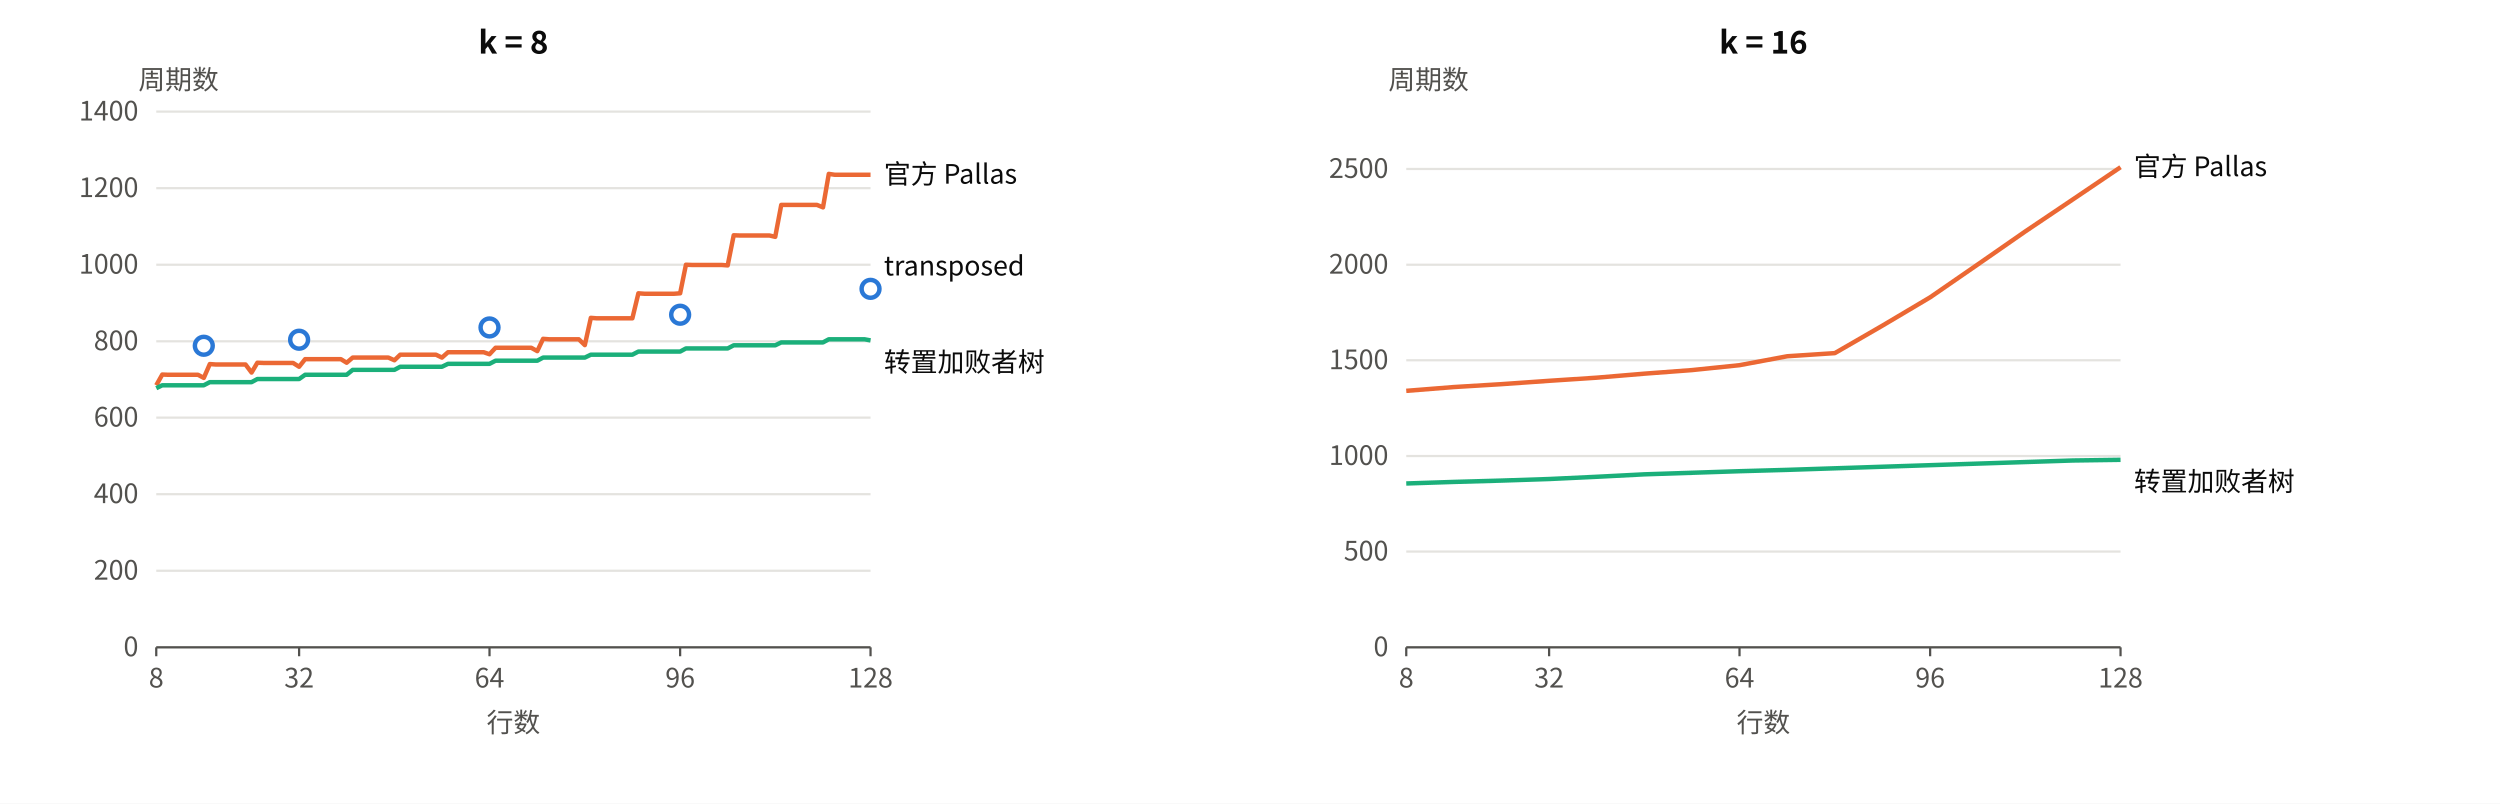
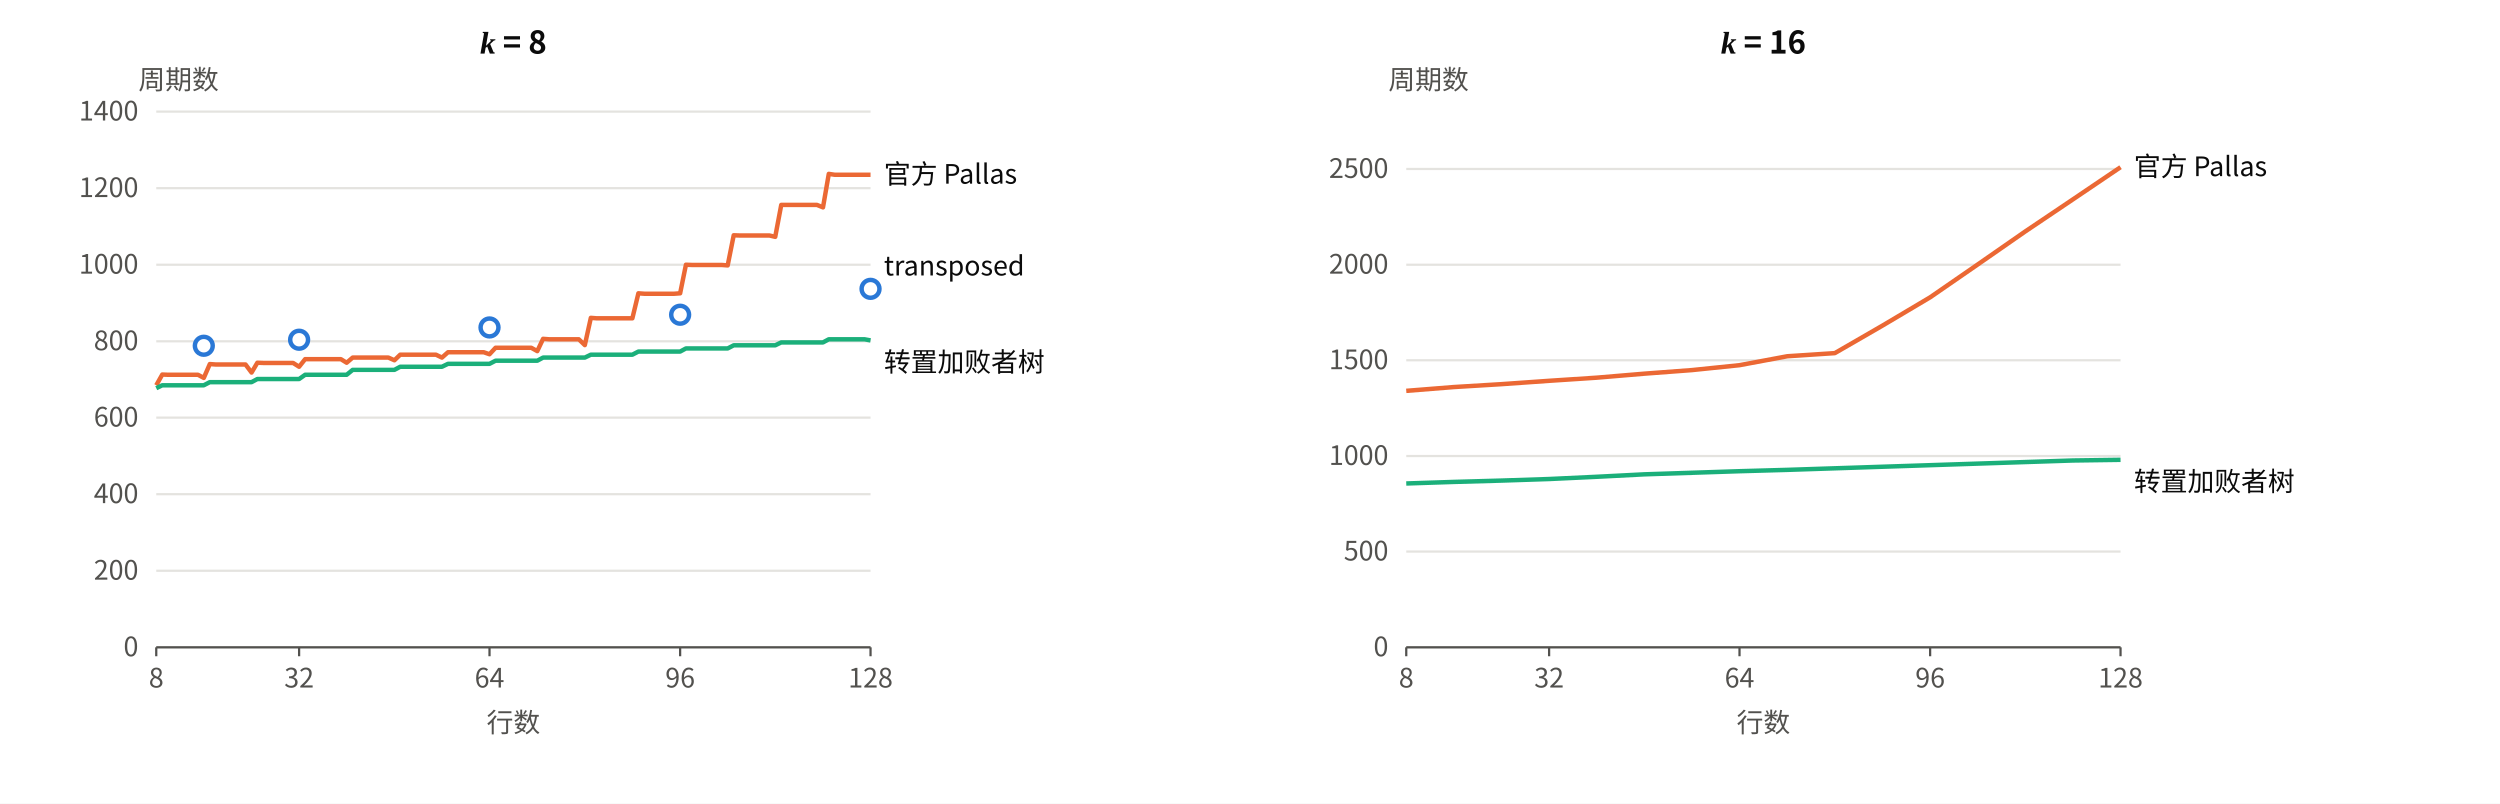
<svg xmlns="http://www.w3.org/2000/svg" width="1120" height="360" viewBox="0 0 1120 360" font-family="'Noto Sans CJK SC', 'Source Han Sans SC', 'PingFang SC', 'Microsoft YaHei', sans-serif">
  <defs>
    <marker id="arrow" viewBox="0 0 10 10" refX="9" refY="5" markerWidth="7" markerHeight="7" orient="auto-start-reverse">
      <path d="M0,0 L10,5 L0,10 z" fill="#52514e" />
    </marker>
  </defs>
  <rect x="0" y="0" width="1120" height="360" fill="#ffffff" />
  <line x1="70.0" y1="290.0" x2="390.0" y2="290.0" stroke="#e4e3df" stroke-width="1" />
  <text x="62.0" y="294.0" font-size="12" text-anchor="end" fill="#52514e" font-weight="normal">0</text>
  <line x1="70.0" y1="255.7" x2="390.0" y2="255.7" stroke="#e4e3df" stroke-width="1" />
  <text x="62.0" y="259.7" font-size="12" text-anchor="end" fill="#52514e" font-weight="normal">200</text>
  <line x1="70.0" y1="221.4" x2="390.0" y2="221.4" stroke="#e4e3df" stroke-width="1" />
  <text x="62.0" y="225.4" font-size="12" text-anchor="end" fill="#52514e" font-weight="normal">400</text>
  <line x1="70.0" y1="187.1" x2="390.0" y2="187.1" stroke="#e4e3df" stroke-width="1" />
  <text x="62.0" y="191.1" font-size="12" text-anchor="end" fill="#52514e" font-weight="normal">600</text>
  <line x1="70.0" y1="152.9" x2="390.0" y2="152.9" stroke="#e4e3df" stroke-width="1" />
  <text x="62.0" y="156.9" font-size="12" text-anchor="end" fill="#52514e" font-weight="normal">800</text>
  <line x1="70.0" y1="118.6" x2="390.0" y2="118.6" stroke="#e4e3df" stroke-width="1" />
  <text x="62.0" y="122.6" font-size="12" text-anchor="end" fill="#52514e" font-weight="normal">1000</text>
  <line x1="70.0" y1="84.3" x2="390.0" y2="84.3" stroke="#e4e3df" stroke-width="1" />
  <text x="62.0" y="88.3" font-size="12" text-anchor="end" fill="#52514e" font-weight="normal">1200</text>
  <line x1="70.0" y1="50.0" x2="390.0" y2="50.0" stroke="#e4e3df" stroke-width="1" />
  <text x="62.0" y="54.0" font-size="12" text-anchor="end" fill="#52514e" font-weight="normal">1400</text>
  <line x1="70.0" y1="290.0" x2="70.0" y2="294.0" stroke="#52514e" stroke-width="1" />
  <text x="70.0" y="308.0" font-size="12" text-anchor="middle" fill="#52514e" font-weight="normal">8</text>
  <line x1="134.0" y1="290.0" x2="134.0" y2="294.0" stroke="#52514e" stroke-width="1" />
  <text x="134.0" y="308.0" font-size="12" text-anchor="middle" fill="#52514e" font-weight="normal">32</text>
  <line x1="219.3" y1="290.0" x2="219.3" y2="294.0" stroke="#52514e" stroke-width="1" />
  <text x="219.3" y="308.0" font-size="12" text-anchor="middle" fill="#52514e" font-weight="normal">64</text>
  <line x1="304.7" y1="290.0" x2="304.7" y2="294.0" stroke="#52514e" stroke-width="1" />
  <text x="304.7" y="308.0" font-size="12" text-anchor="middle" fill="#52514e" font-weight="normal">96</text>
  <line x1="390.0" y1="290.0" x2="390.0" y2="294.0" stroke="#52514e" stroke-width="1" />
  <text x="390.0" y="308.0" font-size="12" text-anchor="middle" fill="#52514e" font-weight="normal">128</text>
  <line x1="70.0" y1="290.0" x2="390.0" y2="290.0" stroke="#52514e" stroke-width="1" />
  <text x="62.0" y="40.0" font-size="12" text-anchor="start" fill="#52514e" font-weight="normal">周期数</text>
  <text x="230.0" y="328.0" font-size="12" text-anchor="middle" fill="#52514e" font-weight="normal">行数</text>
-   <text x="230.0" y="24.0" font-size="14" text-anchor="middle" fill="#0b0b0b" font-weight="bold">k = 8</text>
+   <text x="230.0" y="24.0" font-size="14" text-anchor="middle" fill="#0b0b0b" font-weight="bold">
+     <tspan font-family="Liberation Serif, serif" font-style="italic">k</tspan> = 8</text>
  <path d="M70.0,172.6 L72.7,167.8 L75.3,167.9 L78.0,167.9 L80.7,167.9 L83.3,167.9 L86.0,167.9 L88.7,167.9 L91.3,169.3 L94.0,163.1 L96.7,163.3 L99.3,163.3 L102.0,163.3 L104.7,163.3 L107.3,163.3 L110.0,163.3 L112.7,166.9 L115.3,162.5 L118.0,162.6 L120.7,162.6 L123.3,162.6 L126.0,162.6 L128.7,162.6 L131.3,162.6 L134.0,164.3 L136.7,160.9 L139.3,160.9 L142.0,160.9 L144.7,160.9 L147.3,160.9 L150.0,160.9 L152.7,160.9 L155.3,162.5 L158.0,160.2 L160.7,160.2 L163.3,160.2 L166.0,160.2 L168.7,160.2 L171.3,160.2 L174.0,160.2 L176.7,161.4 L179.3,158.9 L182.0,158.9 L184.7,158.9 L187.3,158.9 L190.0,158.9 L192.7,158.9 L195.3,158.9 L198.0,160.2 L200.7,157.8 L203.3,157.8 L206.0,157.8 L208.7,157.8 L211.3,157.8 L214.0,157.8 L216.7,157.8 L219.3,158.7 L222.0,155.8 L224.7,155.8 L227.3,155.8 L230.0,155.8 L232.7,155.8 L235.3,155.8 L238.0,155.8 L240.7,157.3 L243.3,151.8 L246.0,152.0 L248.7,152.0 L251.3,152.0 L254.0,152.0 L256.7,152.0 L259.3,152.0 L262.0,154.6 L264.7,142.4 L267.3,142.6 L270.0,142.6 L272.7,142.6 L275.3,142.6 L278.0,142.6 L280.7,142.6 L283.3,142.6 L286.0,131.4 L288.7,131.6 L291.3,131.6 L294.0,131.6 L296.7,131.6 L299.3,131.6 L302.0,131.6 L304.7,131.4 L307.3,118.6 L310.0,118.7 L312.7,118.7 L315.3,118.7 L318.0,118.7 L320.7,118.7 L323.3,118.7 L326.0,118.9 L328.7,105.4 L331.3,105.5 L334.0,105.5 L336.7,105.5 L339.3,105.5 L342.0,105.5 L344.7,105.5 L347.3,106.1 L350.0,91.8 L352.7,91.8 L355.3,91.8 L358.0,91.8 L360.7,91.8 L363.3,91.8 L366.0,91.8 L368.7,92.9 L371.3,77.9 L374.0,78.3 L376.7,78.3 L379.3,78.3 L382.0,78.3 L384.7,78.3 L387.3,78.3 L390.0,78.3" fill="none" stroke="#eb6834" stroke-width="2" stroke-linejoin="round" />
  <path d="M70.0,173.9 L72.7,172.6 L75.3,172.6 L78.0,172.6 L80.7,172.6 L83.3,172.6 L86.0,172.6 L88.7,172.6 L91.3,172.6 L94.0,171.2 L96.7,171.2 L99.3,171.2 L102.0,171.2 L104.7,171.2 L107.3,171.2 L110.0,171.2 L112.7,171.2 L115.3,169.8 L118.0,169.8 L120.7,169.8 L123.3,169.8 L126.0,169.8 L128.7,169.8 L131.3,169.8 L134.0,169.8 L136.7,167.9 L139.3,167.9 L142.0,167.9 L144.7,167.9 L147.3,167.9 L150.0,167.9 L152.7,167.9 L155.3,167.9 L158.0,165.7 L160.7,165.7 L163.3,165.7 L166.0,165.7 L168.7,165.7 L171.3,165.7 L174.0,165.7 L176.7,165.7 L179.3,164.3 L182.0,164.3 L184.7,164.3 L187.3,164.3 L190.0,164.3 L192.7,164.3 L195.3,164.3 L198.0,164.3 L200.7,163.0 L203.3,163.0 L206.0,163.0 L208.7,163.0 L211.3,163.0 L214.0,163.0 L216.7,163.0 L219.3,163.0 L222.0,161.6 L224.7,161.6 L227.3,161.6 L230.0,161.6 L232.7,161.6 L235.3,161.6 L238.0,161.6 L240.7,161.6 L243.3,160.2 L246.0,160.2 L248.7,160.2 L251.3,160.2 L254.0,160.2 L256.7,160.2 L259.3,160.2 L262.0,160.2 L264.7,158.9 L267.3,158.9 L270.0,158.9 L272.7,158.9 L275.3,158.9 L278.0,158.9 L280.7,158.9 L283.3,158.9 L286.0,157.5 L288.7,157.5 L291.3,157.5 L294.0,157.5 L296.7,157.5 L299.3,157.5 L302.0,157.5 L304.7,157.5 L307.3,156.1 L310.0,156.1 L312.7,156.1 L315.3,156.1 L318.0,156.1 L320.7,156.1 L323.3,156.1 L326.0,156.1 L328.7,154.7 L331.3,154.7 L334.0,154.7 L336.7,154.7 L339.3,154.7 L342.0,154.7 L344.7,154.7 L347.3,154.7 L350.0,153.4 L352.7,153.4 L355.3,153.4 L358.0,153.4 L360.7,153.4 L363.3,153.4 L366.0,153.4 L368.7,153.4 L371.3,152.0 L374.0,152.0 L376.7,152.0 L379.3,152.0 L382.0,152.0 L384.7,152.0 L387.3,152.0 L390.0,152.5" fill="none" stroke="#1baf7a" stroke-width="2" stroke-linejoin="round" />
  <text x="396.0" y="82.3" font-size="12" text-anchor="start" fill="#0b0b0b" font-weight="normal">官方 Pallas</text>
  <text x="396.0" y="166.5" font-size="12" text-anchor="start" fill="#0b0b0b" font-weight="normal">转置加败者树</text>
  <circle cx="91.3" cy="154.9" r="4" fill="#ffffff" stroke="#2a78d6" stroke-width="2" />
  <circle cx="134.0" cy="152.2" r="4" fill="#ffffff" stroke="#2a78d6" stroke-width="2" />
  <circle cx="219.3" cy="146.7" r="4" fill="#ffffff" stroke="#2a78d6" stroke-width="2" />
  <circle cx="304.7" cy="141.0" r="4" fill="#ffffff" stroke="#2a78d6" stroke-width="2" />
  <circle cx="390.0" cy="129.4" r="4" fill="#ffffff" stroke="#2a78d6" stroke-width="2" />
  <text x="396.0" y="123.4" font-size="12" text-anchor="start" fill="#0b0b0b" font-weight="normal">transposed</text>
  <line x1="630.0" y1="290.0" x2="950.0" y2="290.0" stroke="#e4e3df" stroke-width="1" />
  <text x="622.0" y="294.0" font-size="12" text-anchor="end" fill="#52514e" font-weight="normal">0</text>
  <line x1="630.0" y1="247.1" x2="950.0" y2="247.1" stroke="#e4e3df" stroke-width="1" />
  <text x="622.0" y="251.1" font-size="12" text-anchor="end" fill="#52514e" font-weight="normal">500</text>
  <line x1="630.0" y1="204.3" x2="950.0" y2="204.3" stroke="#e4e3df" stroke-width="1" />
  <text x="622.0" y="208.3" font-size="12" text-anchor="end" fill="#52514e" font-weight="normal">1000</text>
  <line x1="630.0" y1="161.4" x2="950.0" y2="161.4" stroke="#e4e3df" stroke-width="1" />
  <text x="622.0" y="165.4" font-size="12" text-anchor="end" fill="#52514e" font-weight="normal">1500</text>
  <line x1="630.0" y1="118.6" x2="950.0" y2="118.6" stroke="#e4e3df" stroke-width="1" />
  <text x="622.0" y="122.6" font-size="12" text-anchor="end" fill="#52514e" font-weight="normal">2000</text>
  <line x1="630.0" y1="75.7" x2="950.0" y2="75.7" stroke="#e4e3df" stroke-width="1" />
  <text x="622.0" y="79.7" font-size="12" text-anchor="end" fill="#52514e" font-weight="normal">2500</text>
  <line x1="630.0" y1="290.0" x2="630.0" y2="294.0" stroke="#52514e" stroke-width="1" />
  <text x="630.0" y="308.0" font-size="12" text-anchor="middle" fill="#52514e" font-weight="normal">8</text>
  <line x1="694.0" y1="290.0" x2="694.0" y2="294.0" stroke="#52514e" stroke-width="1" />
  <text x="694.0" y="308.0" font-size="12" text-anchor="middle" fill="#52514e" font-weight="normal">32</text>
  <line x1="779.3" y1="290.0" x2="779.3" y2="294.0" stroke="#52514e" stroke-width="1" />
  <text x="779.3" y="308.0" font-size="12" text-anchor="middle" fill="#52514e" font-weight="normal">64</text>
  <line x1="864.7" y1="290.0" x2="864.7" y2="294.0" stroke="#52514e" stroke-width="1" />
  <text x="864.7" y="308.0" font-size="12" text-anchor="middle" fill="#52514e" font-weight="normal">96</text>
  <line x1="950.0" y1="290.0" x2="950.0" y2="294.0" stroke="#52514e" stroke-width="1" />
  <text x="950.0" y="308.0" font-size="12" text-anchor="middle" fill="#52514e" font-weight="normal">128</text>
  <line x1="630.0" y1="290.0" x2="950.0" y2="290.0" stroke="#52514e" stroke-width="1" />
  <text x="622.0" y="40.0" font-size="12" text-anchor="start" fill="#52514e" font-weight="normal">周期数</text>
  <text x="790.0" y="328.0" font-size="12" text-anchor="middle" fill="#52514e" font-weight="normal">行数</text>
-   <text x="790.0" y="24.0" font-size="14" text-anchor="middle" fill="#0b0b0b" font-weight="bold">k = 16</text>
+   <text x="790.0" y="24.0" font-size="14" text-anchor="middle" fill="#0b0b0b" font-weight="bold">
+     <tspan font-family="Liberation Serif, serif" font-style="italic">k</tspan> = 16</text>
  <path d="M630.0,175.1 L651.3,173.4 L672.7,172.1 L694.0,170.6 L715.3,169.2 L736.7,167.4 L758.0,165.8 L779.3,163.6 L800.7,159.6 L822.0,158.2 L843.3,145.9 L864.7,133.2 L886.0,118.5 L907.3,103.7 L928.7,89.3 L950.0,74.9" fill="none" stroke="#eb6834" stroke-width="2" stroke-linejoin="round" />
  <path d="M630.0,216.6 L651.3,215.9 L672.7,215.3 L694.0,214.6 L715.3,213.6 L736.7,212.5 L758.0,211.8 L779.3,211.1 L800.7,210.5 L822.0,209.8 L843.3,209.1 L864.7,208.4 L886.0,207.7 L907.3,207.0 L928.7,206.3 L950.0,206.0" fill="none" stroke="#1baf7a" stroke-width="2" stroke-linejoin="round" />
  <text x="956.0" y="78.9" font-size="12" text-anchor="start" fill="#0b0b0b" font-weight="normal">官方 Pallas</text>
  <text x="956.0" y="220.0" font-size="12" text-anchor="start" fill="#0b0b0b" font-weight="normal">转置加败者树</text>
</svg>
